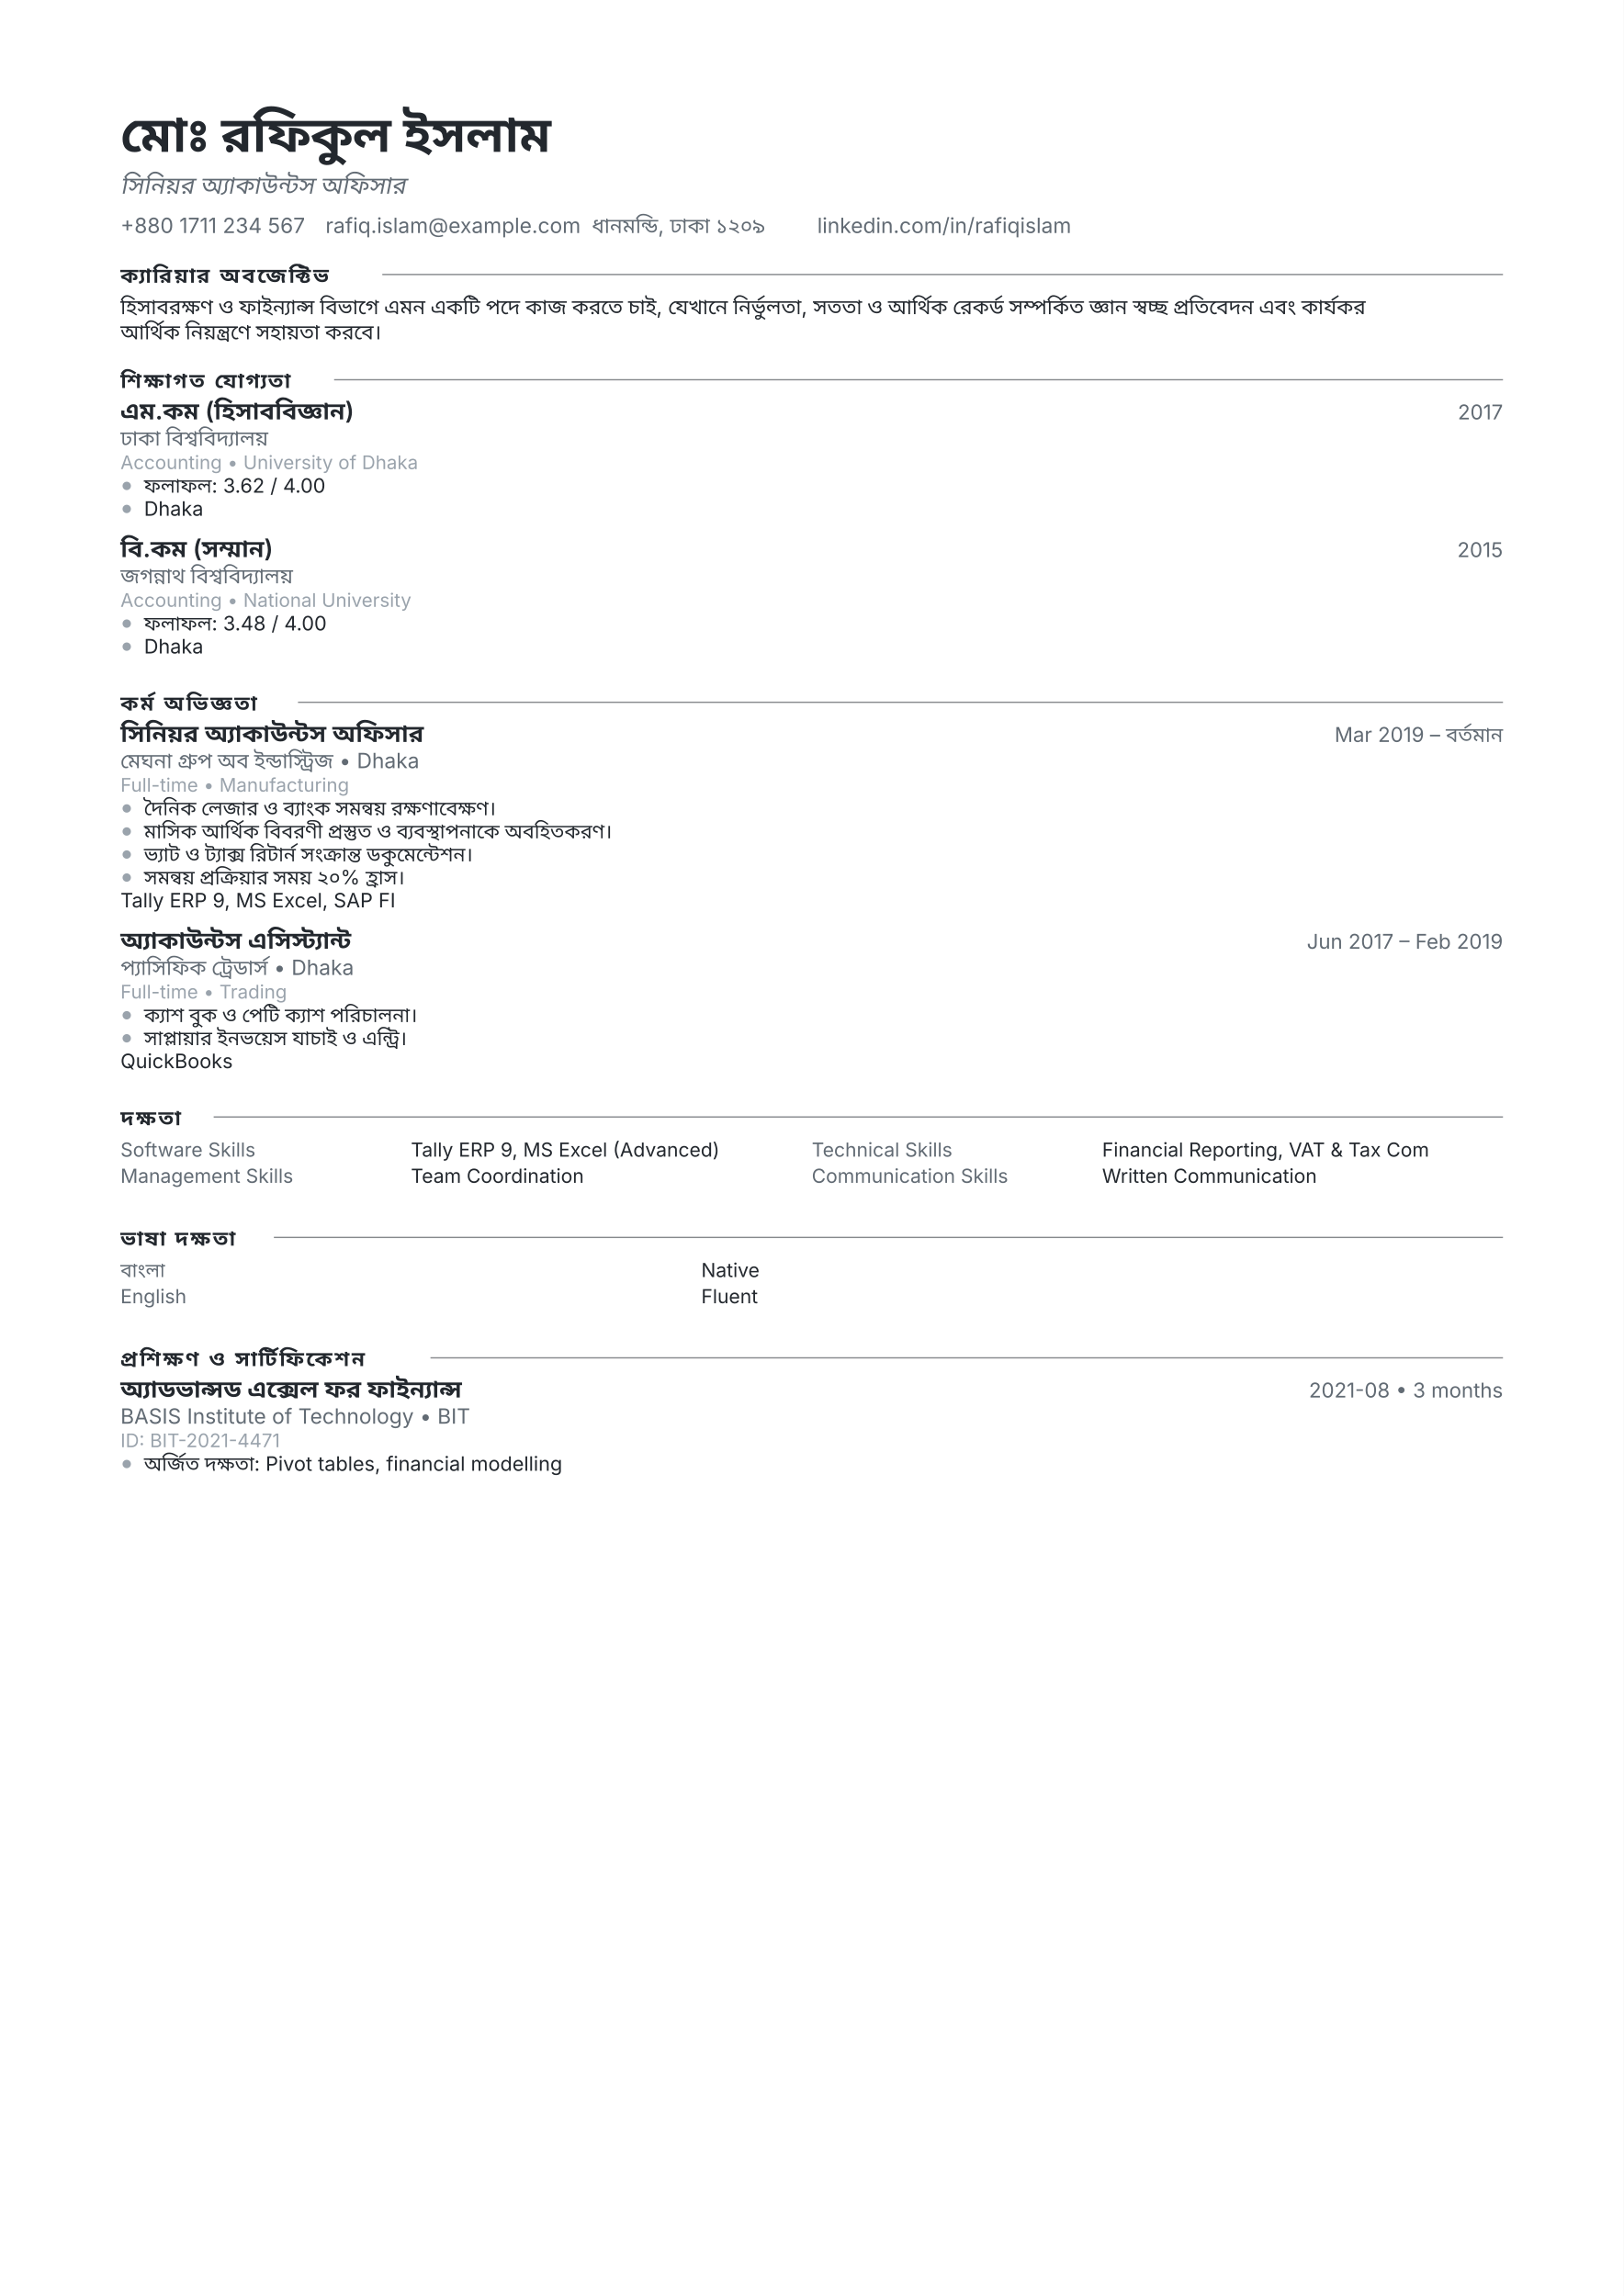
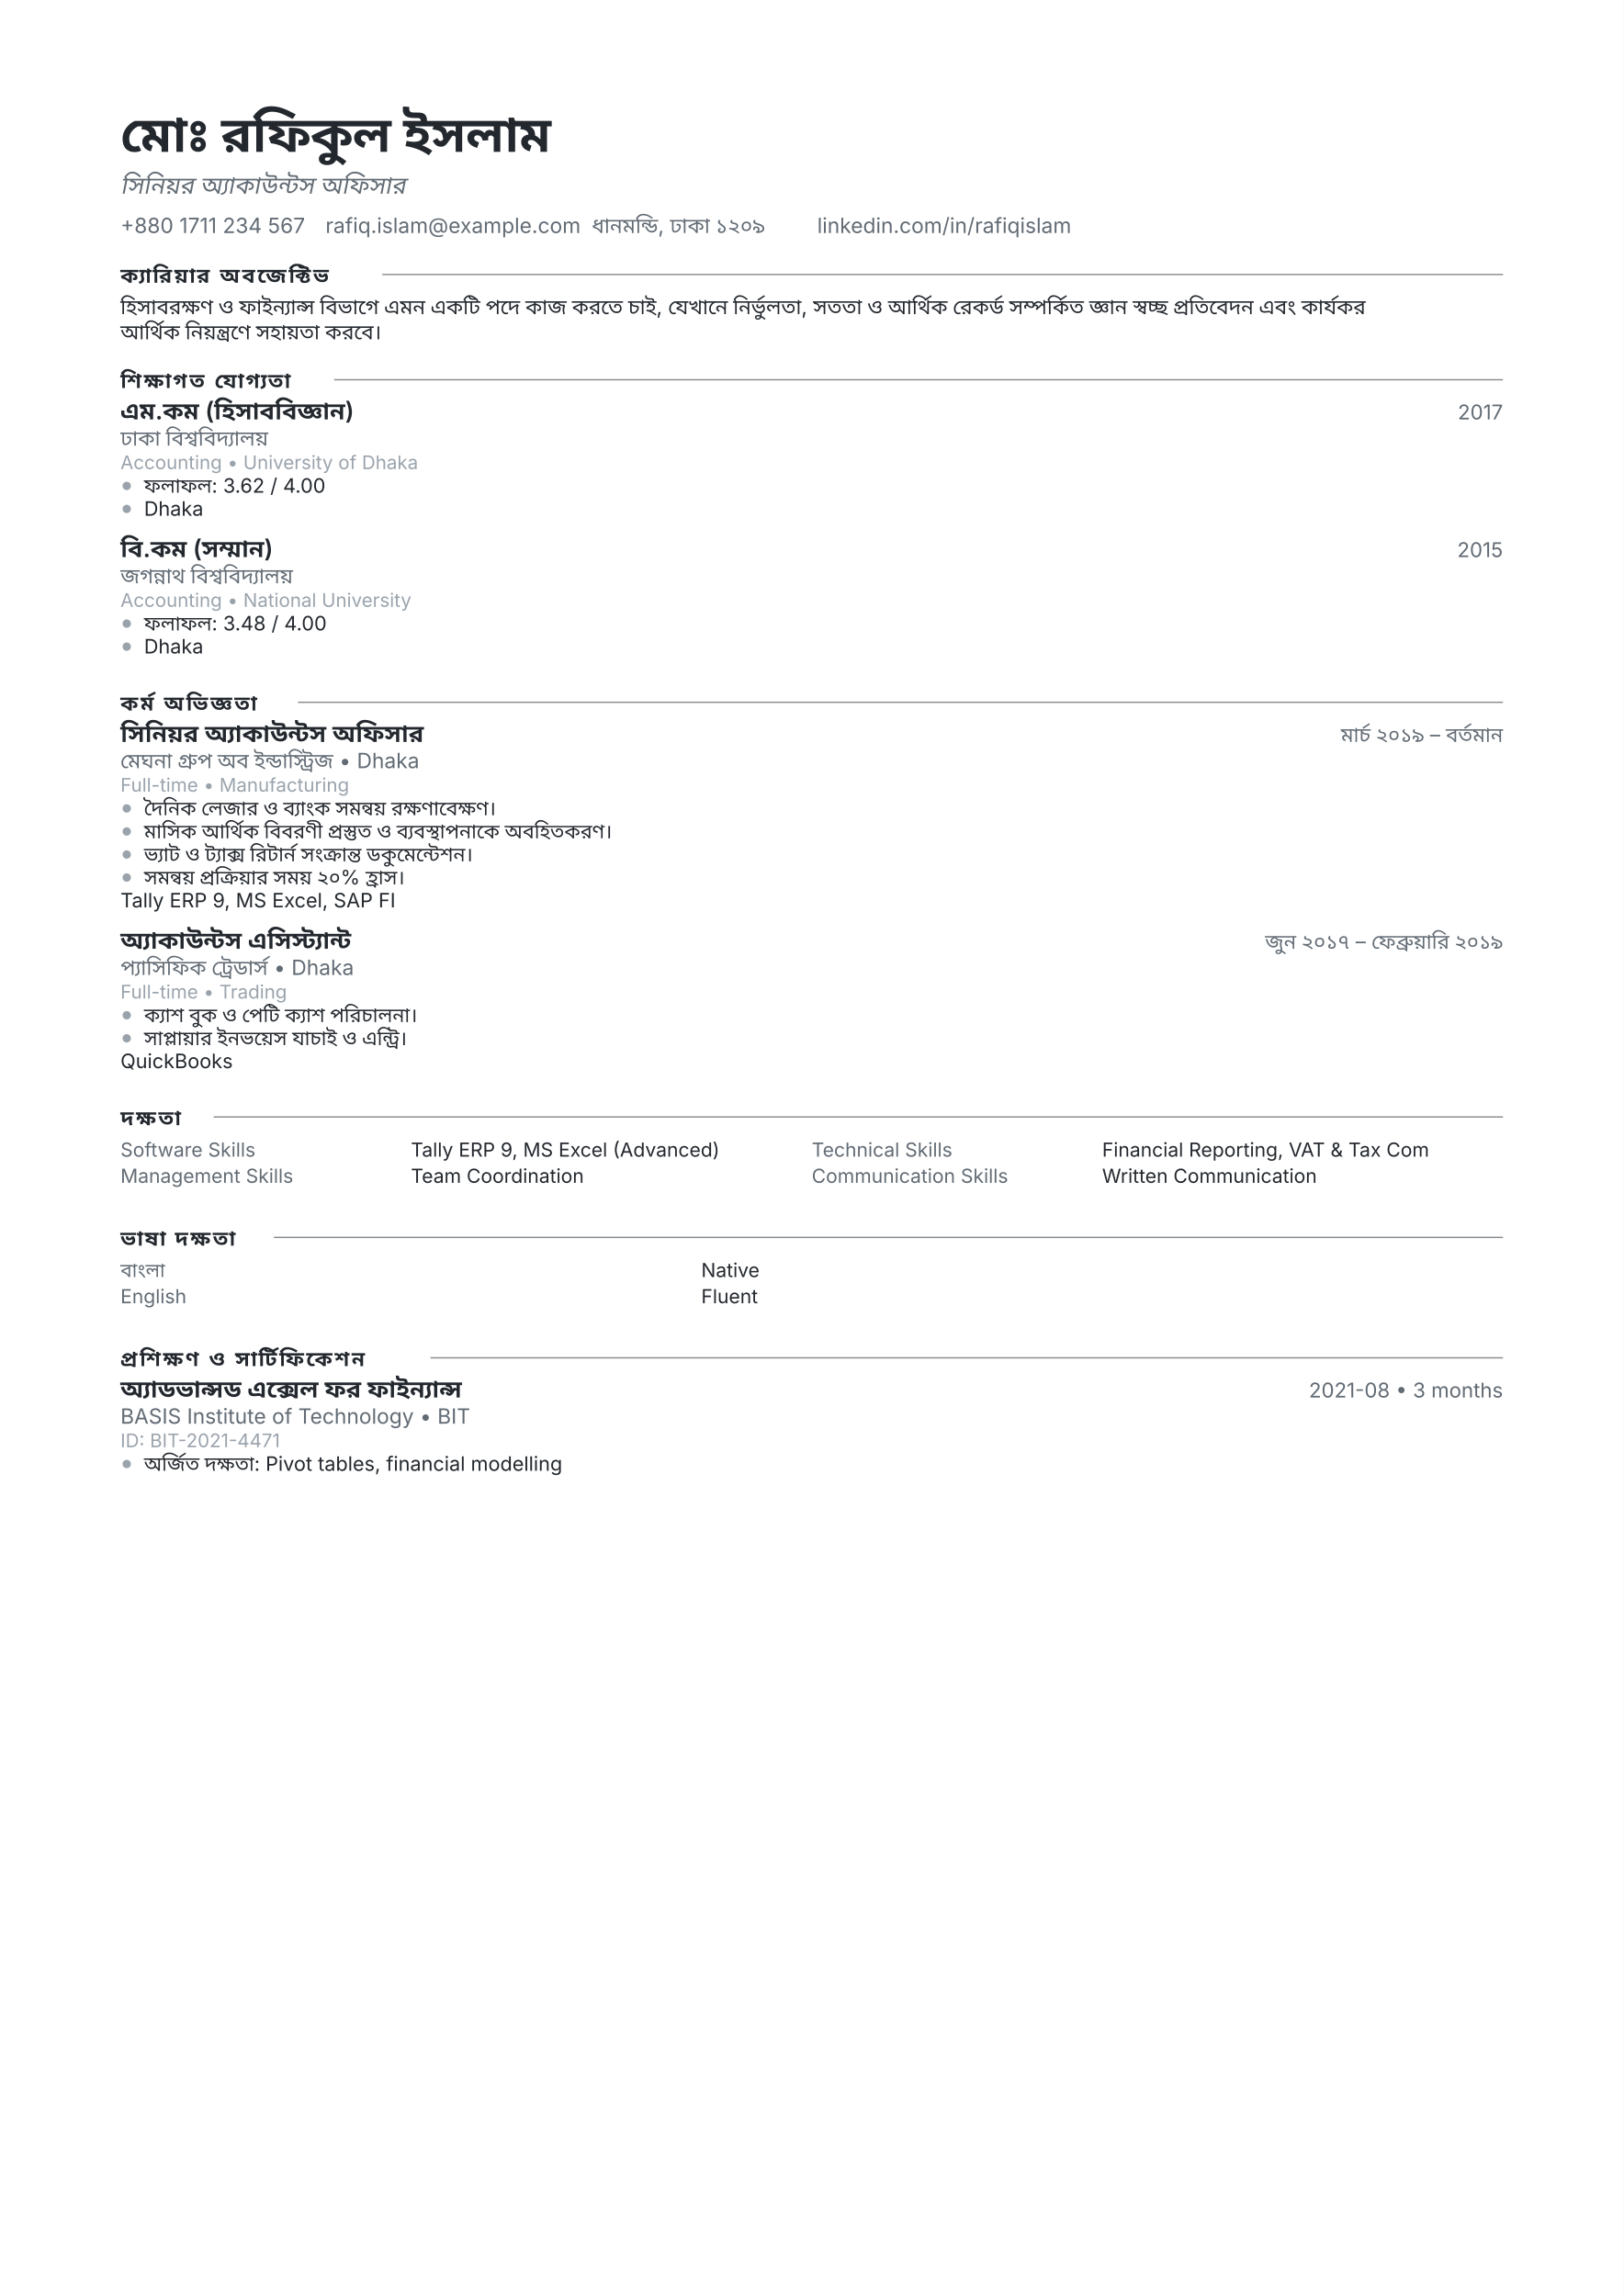
<svg xmlns="http://www.w3.org/2000/svg" width="620" height="877" viewBox="0 0 620 877" role="img" aria-label="CV template preview: International Resume">
  <rect width="620" height="877" fill="#ffffff" />
  <rect x="0.0" y="0.0" width="620.0" height="877.0" fill="#ffffff" />
  <text x="46.0" y="58.0" font-family="Inter, Noto Sans Bengali, sans-serif" font-size="19" font-weight="700" fill="#23282e" letter-spacing="-0.2">মোঃ রফিকুল ইসলাম</text>
  <text x="46.0" y="74.0" font-family="Inter, Noto Sans Bengali, sans-serif" font-size="9.2" font-weight="400" fill="#626b74" font-style="italic">সিনিয়র অ্যাকাউন্টস অফিসার</text>
  <text x="46.0" y="89.0" font-family="Inter, Noto Sans Bengali, sans-serif" font-size="8" font-weight="400" fill="#626b74">+880 1711 234 567</text>
  <text x="124.3" y="89.0" font-family="Inter, Noto Sans Bengali, sans-serif" font-size="8" font-weight="400" fill="#626b74">rafiq.islam@example.com</text>
  <text x="226.0" y="89.0" font-family="Inter, Noto Sans Bengali, sans-serif" font-size="8" font-weight="400" fill="#626b74">ধানমন্ডি, ঢাকা ১২০৯</text>
  <text x="312.1" y="89.0" font-family="Inter, Noto Sans Bengali, sans-serif" font-size="8" font-weight="400" fill="#626b74">linkedin.com/in/rafiqislam</text>
  <text x="46.0" y="108.0" font-family="Inter, Noto Sans Bengali, sans-serif" font-size="7.9" font-weight="700" fill="#23282e" letter-spacing="0.9">ক্যারিয়ার অবজেক্টিভ</text>
  <rect x="146.0" y="104.6" width="428.0" height="0.5" fill="#23282e" opacity="0.55" />
  <text x="46.0" y="120.0" font-family="Inter, Noto Sans Bengali, sans-serif" font-size="7.9" font-weight="400" fill="#23282e">হিসাবরক্ষণ ও ফাইন্যান্স বিভাগে এমন একটি পদে কাজ করতে চাই, যেখানে নির্ভুলতা, সততা ও আর্থিক রেকর্ড সম্পর্কিত জ্ঞান স্বচ্ছ প্রতিবেদন এবং কার্যকর</text>
  <text x="46.0" y="129.6" font-family="Inter, Noto Sans Bengali, sans-serif" font-size="7.9" font-weight="400" fill="#23282e">আর্থিক নিয়ন্ত্রণে সহায়তা করবে।</text>
  <text x="46.0" y="148.2" font-family="Inter, Noto Sans Bengali, sans-serif" font-size="7.9" font-weight="700" fill="#23282e" letter-spacing="0.9">শিক্ষাগত যোগ্যতা</text>
  <rect x="127.6" y="144.8" width="446.4" height="0.5" fill="#23282e" opacity="0.55" />
  <text x="46.0" y="160.2" font-family="Inter, Noto Sans Bengali, sans-serif" font-size="9.2" font-weight="600" fill="#23282e">এম.কম (হিসাববিজ্ঞান)</text>
  <text x="574.0" y="160.2" font-family="Inter, Noto Sans Bengali, sans-serif" font-size="7.8" font-weight="400" fill="#626b74" text-anchor="end">2017</text>
  <text x="46.0" y="170.2" font-family="Inter, Noto Sans Bengali, sans-serif" font-size="8" font-weight="400" fill="#626b74">ঢাকা বিশ্ববিদ্যালয়</text>
  <text x="46.0" y="179.2" font-family="Inter, Noto Sans Bengali, sans-serif" font-size="7.2" font-weight="400" fill="#9aa3ac">Accounting • University of Dhaka</text>
  <circle cx="48.4" cy="185.6" r="1.6" fill="#9aa3ac" />
  <text x="55.0" y="188.2" font-family="Inter, Noto Sans Bengali, sans-serif" font-size="7.6" font-weight="400" fill="#23282e">ফলাফল: 3.62 / 4.00</text>
  <circle cx="48.4" cy="194.4" r="1.6" fill="#9aa3ac" />
  <text x="55.0" y="197.0" font-family="Inter, Noto Sans Bengali, sans-serif" font-size="7.6" font-weight="400" fill="#23282e">Dhaka</text>
  <text x="46.0" y="212.8" font-family="Inter, Noto Sans Bengali, sans-serif" font-size="9.2" font-weight="600" fill="#23282e">বি.কম (সম্মান)</text>
  <text x="574.0" y="212.8" font-family="Inter, Noto Sans Bengali, sans-serif" font-size="7.8" font-weight="400" fill="#626b74" text-anchor="end">2015</text>
  <text x="46.0" y="222.8" font-family="Inter, Noto Sans Bengali, sans-serif" font-size="8" font-weight="400" fill="#626b74">জগন্নাথ বিশ্ববিদ্যালয়</text>
  <text x="46.0" y="231.8" font-family="Inter, Noto Sans Bengali, sans-serif" font-size="7.2" font-weight="400" fill="#9aa3ac">Accounting • National University</text>
  <circle cx="48.4" cy="238.2" r="1.6" fill="#9aa3ac" />
  <text x="55.0" y="240.8" font-family="Inter, Noto Sans Bengali, sans-serif" font-size="7.6" font-weight="400" fill="#23282e">ফলাফল: 3.48 / 4.00</text>
  <circle cx="48.4" cy="247.0" r="1.6" fill="#9aa3ac" />
  <text x="55.0" y="249.6" font-family="Inter, Noto Sans Bengali, sans-serif" font-size="7.6" font-weight="400" fill="#23282e">Dhaka</text>
  <text x="46.0" y="271.4" font-family="Inter, Noto Sans Bengali, sans-serif" font-size="7.9" font-weight="700" fill="#23282e" letter-spacing="0.9">কর্ম অভিজ্ঞতা</text>
  <rect x="113.8" y="268.0" width="460.2" height="0.5" fill="#23282e" opacity="0.55" />
  <text x="46.0" y="283.4" font-family="Inter, Noto Sans Bengali, sans-serif" font-size="9.2" font-weight="600" fill="#23282e">সিনিয়র অ্যাকাউন্টস অফিসার</text>
-   <text x="574.0" y="283.4" font-family="Inter, Noto Sans Bengali, sans-serif" font-size="7.8" font-weight="400" fill="#626b74" text-anchor="end">Mar 2019 – বর্তমান</text>
+   <text x="574.0" y="283.4" font-family="Inter, Noto Sans Bengali, sans-serif" font-size="7.8" font-weight="400" fill="#626b74" text-anchor="end">মার্চ ২০১৯ – বর্তমান</text>
  <text x="46.0" y="293.4" font-family="Inter, Noto Sans Bengali, sans-serif" font-size="8" font-weight="400" fill="#626b74">মেঘনা গ্রুপ অব ইন্ডাস্ট্রিজ • Dhaka</text>
  <text x="46.0" y="302.4" font-family="Inter, Noto Sans Bengali, sans-serif" font-size="7.2" font-weight="400" fill="#9aa3ac">Full-time • Manufacturing</text>
  <circle cx="48.4" cy="308.8" r="1.6" fill="#9aa3ac" />
  <text x="55.0" y="311.4" font-family="Inter, Noto Sans Bengali, sans-serif" font-size="7.6" font-weight="400" fill="#23282e">দৈনিক লেজার ও ব্যাংক সমন্বয় রক্ষণাবেক্ষণ।</text>
  <circle cx="48.4" cy="317.6" r="1.6" fill="#9aa3ac" />
  <text x="55.0" y="320.2" font-family="Inter, Noto Sans Bengali, sans-serif" font-size="7.6" font-weight="400" fill="#23282e">মাসিক আর্থিক বিবরণী প্রস্তুত ও ব্যবস্থাপনাকে অবহিতকরণ।</text>
  <circle cx="48.4" cy="326.4" r="1.6" fill="#9aa3ac" />
  <text x="55.0" y="329.0" font-family="Inter, Noto Sans Bengali, sans-serif" font-size="7.6" font-weight="400" fill="#23282e">ভ্যাট ও ট্যাক্স রিটার্ন সংক্রান্ত ডকুমেন্টেশন।</text>
  <circle cx="48.4" cy="335.2" r="1.6" fill="#9aa3ac" />
  <text x="55.0" y="337.8" font-family="Inter, Noto Sans Bengali, sans-serif" font-size="7.6" font-weight="400" fill="#23282e">সমন্বয় প্রক্রিয়ার সময় ২০% হ্রাস।</text>
  <text x="46.0" y="346.6" font-family="Inter, Noto Sans Bengali, sans-serif" font-size="7.6" font-weight="400" fill="#23282e">Tally ERP 9, MS Excel, SAP FI</text>
  <text x="46.0" y="362.4" font-family="Inter, Noto Sans Bengali, sans-serif" font-size="9.2" font-weight="600" fill="#23282e">অ্যাকাউন্টস এসিস্ট্যান্ট</text>
-   <text x="574.0" y="362.4" font-family="Inter, Noto Sans Bengali, sans-serif" font-size="7.8" font-weight="400" fill="#626b74" text-anchor="end">Jun 2017 – Feb 2019</text>
+   <text x="574.0" y="362.4" font-family="Inter, Noto Sans Bengali, sans-serif" font-size="7.8" font-weight="400" fill="#626b74" text-anchor="end">জুন ২০১৭ – ফেব্রুয়ারি ২০১৯</text>
  <text x="46.0" y="372.4" font-family="Inter, Noto Sans Bengali, sans-serif" font-size="8" font-weight="400" fill="#626b74">প্যাসিফিক ট্রেডার্স • Dhaka</text>
  <text x="46.0" y="381.4" font-family="Inter, Noto Sans Bengali, sans-serif" font-size="7.2" font-weight="400" fill="#9aa3ac">Full-time • Trading</text>
  <circle cx="48.4" cy="387.8" r="1.6" fill="#9aa3ac" />
  <text x="55.0" y="390.4" font-family="Inter, Noto Sans Bengali, sans-serif" font-size="7.6" font-weight="400" fill="#23282e">ক্যাশ বুক ও পেটি ক্যাশ পরিচালনা।</text>
  <circle cx="48.4" cy="396.6" r="1.6" fill="#9aa3ac" />
  <text x="55.0" y="399.2" font-family="Inter, Noto Sans Bengali, sans-serif" font-size="7.6" font-weight="400" fill="#23282e">সাপ্লায়ার ইনভয়েস যাচাই ও এন্ট্রি।</text>
  <text x="46.0" y="408.0" font-family="Inter, Noto Sans Bengali, sans-serif" font-size="7.6" font-weight="400" fill="#23282e">QuickBooks</text>
  <text x="46.0" y="429.8" font-family="Inter, Noto Sans Bengali, sans-serif" font-size="7.9" font-weight="700" fill="#23282e" letter-spacing="0.9">দক্ষতা</text>
  <rect x="81.6" y="426.4" width="492.4" height="0.5" fill="#23282e" opacity="0.55" />
  <text x="46.0" y="441.8" font-family="Inter, Noto Sans Bengali, sans-serif" font-size="7.4" font-weight="400" fill="#626b74">Software Skills</text>
  <text x="156.9" y="441.8" font-family="Inter, Noto Sans Bengali, sans-serif" font-size="7.4" font-weight="400" fill="#23282e">Tally ERP 9, MS Excel (Advanced)</text>
  <text x="310.0" y="441.8" font-family="Inter, Noto Sans Bengali, sans-serif" font-size="7.4" font-weight="400" fill="#626b74">Technical Skills</text>
  <text x="420.9" y="441.8" font-family="Inter, Noto Sans Bengali, sans-serif" font-size="7.4" font-weight="400" fill="#23282e">Financial Reporting, VAT &amp; Tax Com</text>
  <text x="46.0" y="451.8" font-family="Inter, Noto Sans Bengali, sans-serif" font-size="7.4" font-weight="400" fill="#626b74">Management Skills</text>
  <text x="156.9" y="451.8" font-family="Inter, Noto Sans Bengali, sans-serif" font-size="7.4" font-weight="400" fill="#23282e">Team Coordination</text>
  <text x="310.0" y="451.8" font-family="Inter, Noto Sans Bengali, sans-serif" font-size="7.4" font-weight="400" fill="#626b74">Communication Skills</text>
  <text x="420.9" y="451.8" font-family="Inter, Noto Sans Bengali, sans-serif" font-size="7.4" font-weight="400" fill="#23282e">Written Communication</text>
  <text x="46.0" y="475.8" font-family="Inter, Noto Sans Bengali, sans-serif" font-size="7.9" font-weight="700" fill="#23282e" letter-spacing="0.9">ভাষা দক্ষতা</text>
  <rect x="104.6" y="472.4" width="469.4" height="0.5" fill="#23282e" opacity="0.55" />
  <text x="46.0" y="487.8" font-family="Inter, Noto Sans Bengali, sans-serif" font-size="7.4" font-weight="400" fill="#626b74">বাংলা</text>
  <text x="267.8" y="487.8" font-family="Inter, Noto Sans Bengali, sans-serif" font-size="7.4" font-weight="400" fill="#23282e">Native</text>
  <text x="46.0" y="497.8" font-family="Inter, Noto Sans Bengali, sans-serif" font-size="7.4" font-weight="400" fill="#626b74">English</text>
  <text x="267.8" y="497.8" font-family="Inter, Noto Sans Bengali, sans-serif" font-size="7.4" font-weight="400" fill="#23282e">Fluent</text>
  <text x="46.0" y="521.8" font-family="Inter, Noto Sans Bengali, sans-serif" font-size="7.9" font-weight="700" fill="#23282e" letter-spacing="0.9">প্রশিক্ষণ ও সার্টিফিকেশন</text>
  <rect x="164.4" y="518.4" width="409.6" height="0.5" fill="#23282e" opacity="0.55" />
  <text x="46.0" y="533.8" font-family="Inter, Noto Sans Bengali, sans-serif" font-size="9.2" font-weight="600" fill="#23282e">অ্যাডভান্সড এক্সেল ফর ফাইন্যান্স</text>
  <text x="574.0" y="533.8" font-family="Inter, Noto Sans Bengali, sans-serif" font-size="7.8" font-weight="400" fill="#626b74" text-anchor="end">2021-08 • 3 months</text>
  <text x="46.0" y="543.8" font-family="Inter, Noto Sans Bengali, sans-serif" font-size="8" font-weight="400" fill="#626b74">BASIS Institute of Technology • BIT</text>
  <text x="46.0" y="552.8" font-family="Inter, Noto Sans Bengali, sans-serif" font-size="7.2" font-weight="400" fill="#9aa3ac">ID: BIT-2021-4471</text>
  <circle cx="48.4" cy="559.2" r="1.6" fill="#9aa3ac" />
  <text x="55.0" y="561.8" font-family="Inter, Noto Sans Bengali, sans-serif" font-size="7.6" font-weight="400" fill="#23282e">অর্জিত দক্ষতা: Pivot tables, financial modelling</text>
</svg>
